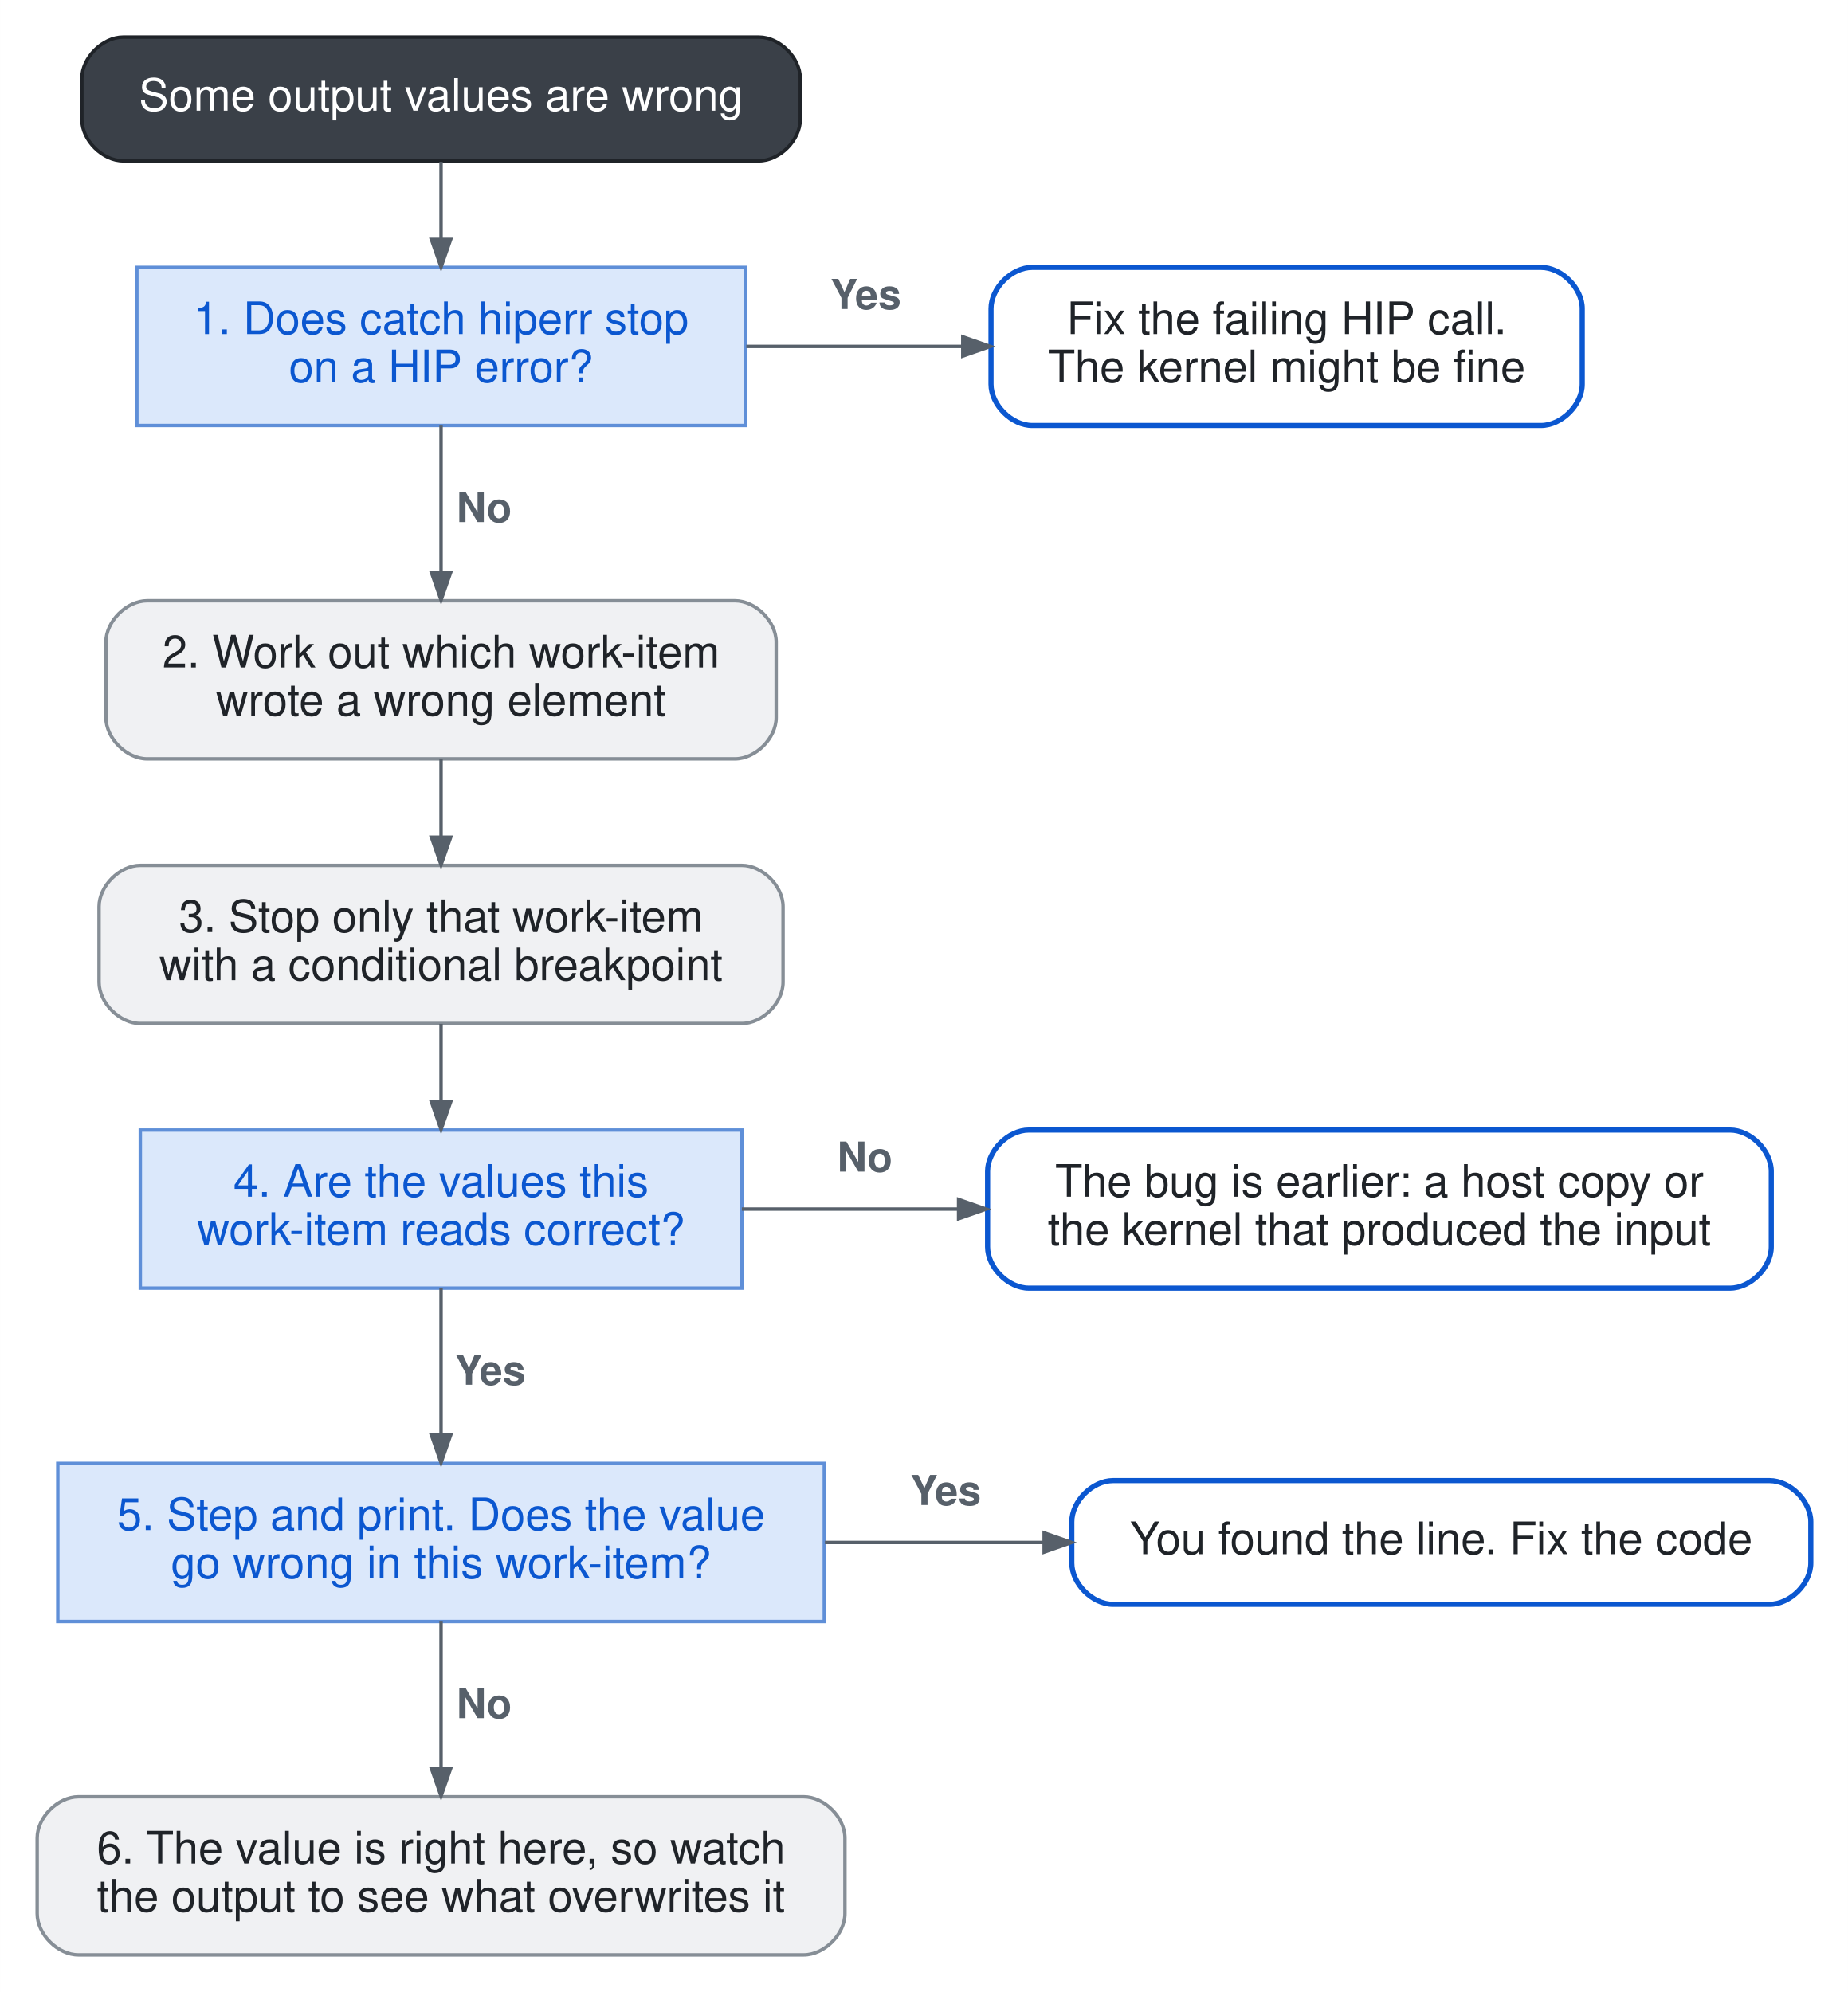
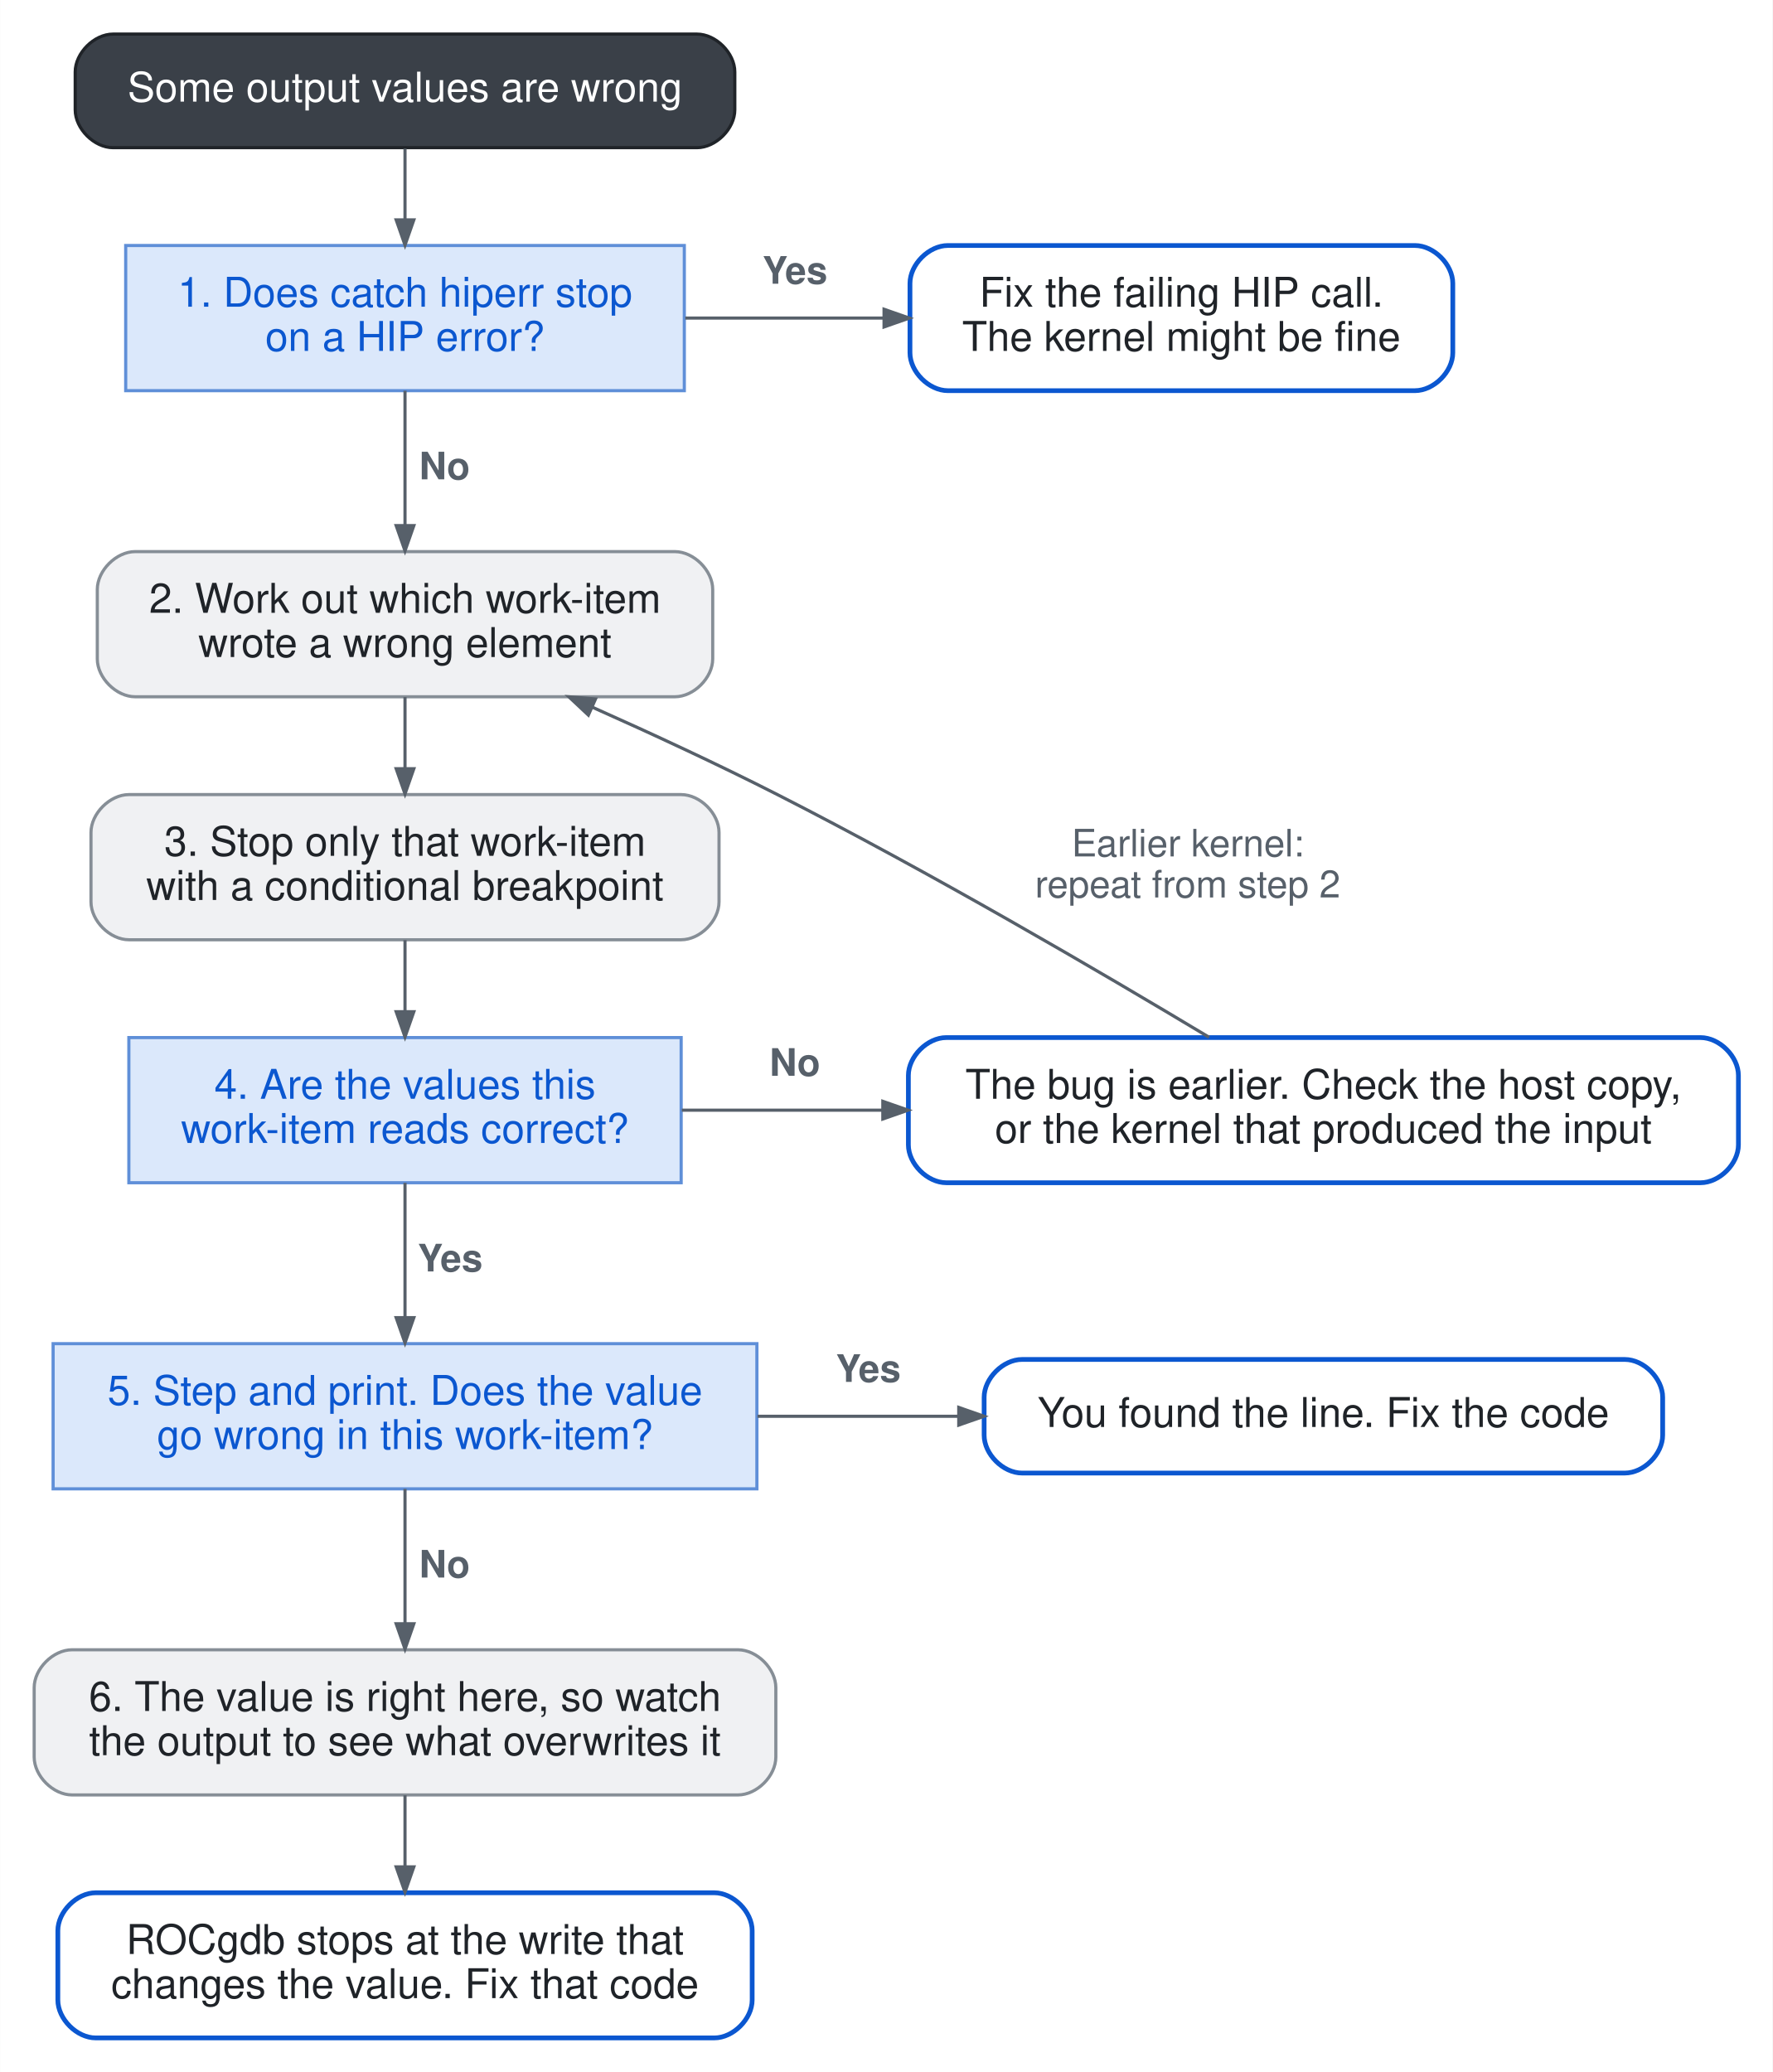
- <svg xmlns="http://www.w3.org/2000/svg" role="img" aria-labelledby="t d" width="538pt" height="580pt" viewBox="0.00 0.00 537.60 579.60">
-   <g id="graph0" class="graph" transform="scale(1 1) rotate(0) translate(10.8 568.8)">
-     <polygon fill="white" stroke="transparent" points="-10.8,10.8 -10.8,-568.8 526.8,-568.8 526.8,10.8 -10.8,10.8" />
+ <svg xmlns="http://www.w3.org/2000/svg" role="img" aria-labelledby="t d" width="562pt" height="657pt" viewBox="0.00 0.00 561.60 656.60">
+   <g id="graph0" class="graph" transform="scale(1 1) rotate(0) translate(10.8 645.8)">
+     <polygon fill="white" stroke="transparent" points="-10.8,10.8 -10.8,-645.8 550.8,-645.8 550.8,10.8 -10.8,10.8" />
    <g id="node1" class="node">
-       <path fill="#3a4048" stroke="#1f2328" d="M210,-558C210,-558 25,-558 25,-558 19,-558 13,-552 13,-546 13,-546 13,-534 13,-534 13,-528 19,-522 25,-522 25,-522 210,-522 210,-522 216,-522 222,-528 222,-534 222,-534 222,-546 222,-546 222,-552 216,-558 210,-558" />
-       <text text-anchor="middle" x="117.5" y="-536.6" font-family="Helvetica,Arial,sans-serif" font-size="13.00" fill="#ffffff">Some output values are wrong</text>
+       <path fill="#3a4048" stroke="#1f2328" d="M210,-635C210,-635 25,-635 25,-635 19,-635 13,-629 13,-623 13,-623 13,-611 13,-611 13,-605 19,-599 25,-599 25,-599 210,-599 210,-599 216,-599 222,-605 222,-611 222,-611 222,-623 222,-623 222,-629 216,-635 210,-635" />
+       <text text-anchor="middle" x="117.5" y="-613.6" font-family="Helvetica,Arial,sans-serif" font-size="13.00" fill="#ffffff">Some output values are wrong</text>
    </g>
    <g id="node2" class="node">
-       <polygon fill="#dbe8fb" stroke="#5f8fd8" points="206,-491 29,-491 29,-445 206,-445 206,-491" />
-       <text text-anchor="middle" x="117.5" y="-471.6" font-family="Helvetica,Arial,sans-serif" font-size="13.00" fill="#0b57d0">1. Does catch hiperr stop</text>
-       <text text-anchor="middle" x="117.5" y="-457.6" font-family="Helvetica,Arial,sans-serif" font-size="13.00" fill="#0b57d0">on a HIP error?</text>
+       <polygon fill="#dbe8fb" stroke="#5f8fd8" points="206,-568 29,-568 29,-522 206,-522 206,-568" />
+       <text text-anchor="middle" x="117.5" y="-548.6" font-family="Helvetica,Arial,sans-serif" font-size="13.00" fill="#0b57d0">1. Does catch hiperr stop</text>
+       <text text-anchor="middle" x="117.5" y="-534.6" font-family="Helvetica,Arial,sans-serif" font-size="13.00" fill="#0b57d0">on a HIP error?</text>
    </g>
    <g id="edge1" class="edge">
-       <path fill="none" stroke="#57606a" d="M117.5,-521.7C117.5,-514.92 117.5,-506.94 117.5,-499.27" />
-       <polygon fill="#57606a" stroke="#57606a" points="120.3,-499.13 117.5,-491.13 114.7,-499.13 120.3,-499.13" />
+       <path fill="none" stroke="#57606a" d="M117.5,-598.7C117.5,-591.92 117.5,-583.94 117.5,-576.27" />
+       <polygon fill="#57606a" stroke="#57606a" points="120.3,-576.13 117.5,-568.13 114.7,-576.13 120.3,-576.13" />
    </g>
    <g id="node5" class="node">
-       <path fill="#f0f1f3" stroke="#868e96" d="M203,-394C203,-394 32,-394 32,-394 26,-394 20,-388 20,-382 20,-382 20,-360 20,-360 20,-354 26,-348 32,-348 32,-348 203,-348 203,-348 209,-348 215,-354 215,-360 215,-360 215,-382 215,-382 215,-388 209,-394 203,-394" />
-       <text text-anchor="middle" x="117.5" y="-374.6" font-family="Helvetica,Arial,sans-serif" font-size="13.00" fill="#1f2328">2. Work out which work-item</text>
-       <text text-anchor="middle" x="117.5" y="-360.6" font-family="Helvetica,Arial,sans-serif" font-size="13.00" fill="#1f2328">wrote a wrong element</text>
+       <path fill="#f0f1f3" stroke="#868e96" d="M203,-471C203,-471 32,-471 32,-471 26,-471 20,-465 20,-459 20,-459 20,-437 20,-437 20,-431 26,-425 32,-425 32,-425 203,-425 203,-425 209,-425 215,-431 215,-437 215,-437 215,-459 215,-459 215,-465 209,-471 203,-471" />
+       <text text-anchor="middle" x="117.5" y="-451.6" font-family="Helvetica,Arial,sans-serif" font-size="13.00" fill="#1f2328">2. Work out which work-item</text>
+       <text text-anchor="middle" x="117.5" y="-437.6" font-family="Helvetica,Arial,sans-serif" font-size="13.00" fill="#1f2328">wrote a wrong element</text>
    </g>
    <g id="edge3" class="edge">
-       <path fill="none" stroke="#57606a" d="M117.5,-444.97C117.5,-432.35 117.5,-416.32 117.5,-402.51" />
-       <polygon fill="#57606a" stroke="#57606a" points="120.3,-402.24 117.5,-394.24 114.7,-402.24 120.3,-402.24" />
-       <text text-anchor="start" x="122" y="-416.9" font-family="Helvetica,Arial,sans-serif" font-weight="bold" font-size="12.00" fill="#57606a">No</text>
+       <path fill="none" stroke="#57606a" d="M117.5,-521.97C117.5,-509.35 117.5,-493.32 117.5,-479.51" />
+       <polygon fill="#57606a" stroke="#57606a" points="120.3,-479.24 117.5,-471.24 114.7,-479.24 120.3,-479.24" />
+       <text text-anchor="start" x="122" y="-493.9" font-family="Helvetica,Arial,sans-serif" font-weight="bold" font-size="12.00" fill="#57606a">No</text>
    </g>
    <g id="node8" class="node">
-       <path fill="#ffffff" stroke="#0b57d0" stroke-width="1.5" d="M437.5,-491C437.5,-491 289.5,-491 289.5,-491 283.5,-491 277.5,-485 277.5,-479 277.5,-479 277.5,-457 277.5,-457 277.5,-451 283.5,-445 289.5,-445 289.5,-445 437.5,-445 437.5,-445 443.5,-445 449.5,-451 449.5,-457 449.5,-457 449.5,-479 449.5,-479 449.5,-485 443.5,-491 437.5,-491" />
-       <text text-anchor="middle" x="363.5" y="-471.6" font-family="Helvetica,Arial,sans-serif" font-size="13.00" fill="#1f2328">Fix the failing HIP call.</text>
-       <text text-anchor="middle" x="363.5" y="-457.6" font-family="Helvetica,Arial,sans-serif" font-size="13.00" fill="#1f2328">The kernel might be fine</text>
+       <path fill="#ffffff" stroke="#0b57d0" stroke-width="1.5" d="M437.5,-568C437.5,-568 289.5,-568 289.5,-568 283.5,-568 277.5,-562 277.5,-556 277.5,-556 277.5,-534 277.5,-534 277.5,-528 283.5,-522 289.5,-522 289.5,-522 437.5,-522 437.5,-522 443.5,-522 449.5,-528 449.5,-534 449.5,-534 449.5,-556 449.5,-556 449.5,-562 443.5,-568 437.5,-568" />
+       <text text-anchor="middle" x="363.5" y="-548.6" font-family="Helvetica,Arial,sans-serif" font-size="13.00" fill="#1f2328">Fix the failing HIP call.</text>
+       <text text-anchor="middle" x="363.5" y="-534.6" font-family="Helvetica,Arial,sans-serif" font-size="13.00" fill="#1f2328">The kernel might be fine</text>
    </g>
    <g id="edge2" class="edge">
-       <path fill="none" stroke="#57606a" d="M206.31,-468C226.72,-468 248.5,-468 269.14,-468" />
-       <polygon fill="#57606a" stroke="#57606a" points="269.29,-470.8 277.29,-468 269.29,-465.2 269.29,-470.8" />
-       <text text-anchor="start" x="230.75" y="-478.9" font-family="Helvetica,Arial,sans-serif" font-weight="bold" font-size="12.00" fill="#57606a">Yes</text>
+       <path fill="none" stroke="#57606a" d="M206.31,-545C226.72,-545 248.5,-545 269.14,-545" />
+       <polygon fill="#57606a" stroke="#57606a" points="269.29,-547.8 277.29,-545 269.29,-542.2 269.29,-547.8" />
+       <text text-anchor="start" x="230.75" y="-555.9" font-family="Helvetica,Arial,sans-serif" font-weight="bold" font-size="12.00" fill="#57606a">Yes</text>
    </g>
    <g id="node3" class="node">
-       <polygon fill="#dbe8fb" stroke="#5f8fd8" points="205,-240 30,-240 30,-194 205,-194 205,-240" />
-       <text text-anchor="middle" x="117.5" y="-220.6" font-family="Helvetica,Arial,sans-serif" font-size="13.00" fill="#0b57d0">4. Are the values this</text>
-       <text text-anchor="middle" x="117.5" y="-206.6" font-family="Helvetica,Arial,sans-serif" font-size="13.00" fill="#0b57d0">work-item reads correct?</text>
+       <polygon fill="#dbe8fb" stroke="#5f8fd8" points="205,-317 30,-317 30,-271 205,-271 205,-317" />
+       <text text-anchor="middle" x="117.5" y="-297.6" font-family="Helvetica,Arial,sans-serif" font-size="13.00" fill="#0b57d0">4. Are the values this</text>
+       <text text-anchor="middle" x="117.5" y="-283.6" font-family="Helvetica,Arial,sans-serif" font-size="13.00" fill="#0b57d0">work-item reads correct?</text>
    </g>
    <g id="node4" class="node">
-       <polygon fill="#dbe8fb" stroke="#5f8fd8" points="229,-143 6,-143 6,-97 229,-97 229,-143" />
-       <text text-anchor="middle" x="117.5" y="-123.6" font-family="Helvetica,Arial,sans-serif" font-size="13.00" fill="#0b57d0">5. Step and print. Does the value</text>
-       <text text-anchor="middle" x="117.5" y="-109.6" font-family="Helvetica,Arial,sans-serif" font-size="13.00" fill="#0b57d0">go wrong in this work-item?</text>
+       <polygon fill="#dbe8fb" stroke="#5f8fd8" points="229,-220 6,-220 6,-174 229,-174 229,-220" />
+       <text text-anchor="middle" x="117.5" y="-200.6" font-family="Helvetica,Arial,sans-serif" font-size="13.00" fill="#0b57d0">5. Step and print. Does the value</text>
+       <text text-anchor="middle" x="117.5" y="-186.6" font-family="Helvetica,Arial,sans-serif" font-size="13.00" fill="#0b57d0">go wrong in this work-item?</text>
    </g>
-     <g id="edge7" class="edge">
-       <path fill="none" stroke="#57606a" d="M117.5,-193.97C117.5,-181.35 117.5,-165.32 117.5,-151.51" />
-       <polygon fill="#57606a" stroke="#57606a" points="120.3,-151.24 117.5,-143.24 114.7,-151.24 120.3,-151.24" />
-       <text text-anchor="start" x="121.5" y="-165.9" font-family="Helvetica,Arial,sans-serif" font-weight="bold" font-size="12.00" fill="#57606a">Yes</text>
+     <g id="edge8" class="edge">
+       <path fill="none" stroke="#57606a" d="M117.5,-270.97C117.5,-258.35 117.5,-242.32 117.5,-228.51" />
+       <polygon fill="#57606a" stroke="#57606a" points="120.3,-228.24 117.5,-220.24 114.7,-228.24 120.3,-228.24" />
+       <text text-anchor="start" x="121.5" y="-242.9" font-family="Helvetica,Arial,sans-serif" font-weight="bold" font-size="12.00" fill="#57606a">Yes</text>
    </g>
    <g id="node9" class="node">
-       <path fill="#ffffff" stroke="#0b57d0" stroke-width="1.5" d="M492.5,-240C492.5,-240 288.5,-240 288.5,-240 282.5,-240 276.5,-234 276.5,-228 276.5,-228 276.5,-206 276.5,-206 276.5,-200 282.5,-194 288.5,-194 288.5,-194 492.5,-194 492.5,-194 498.5,-194 504.5,-200 504.5,-206 504.5,-206 504.5,-228 504.5,-228 504.5,-234 498.5,-240 492.5,-240" />
-       <text text-anchor="middle" x="390.5" y="-220.6" font-family="Helvetica,Arial,sans-serif" font-size="13.00" fill="#1f2328">The bug is earlier: a host copy or</text>
-       <text text-anchor="middle" x="390.5" y="-206.6" font-family="Helvetica,Arial,sans-serif" font-size="13.00" fill="#1f2328">the kernel that produced the input</text>
+       <path fill="#ffffff" stroke="#0b57d0" stroke-width="1.5" d="M528,-317C528,-317 289,-317 289,-317 283,-317 277,-311 277,-305 277,-305 277,-283 277,-283 277,-277 283,-271 289,-271 289,-271 528,-271 528,-271 534,-271 540,-277 540,-283 540,-283 540,-305 540,-305 540,-311 534,-317 528,-317" />
+       <text text-anchor="middle" x="408.5" y="-297.6" font-family="Helvetica,Arial,sans-serif" font-size="13.00" fill="#1f2328">The bug is earlier. Check the host copy,</text>
+       <text text-anchor="middle" x="408.5" y="-283.6" font-family="Helvetica,Arial,sans-serif" font-size="13.00" fill="#1f2328">or the kernel that produced the input</text>
    </g>
    <g id="edge6" class="edge">
-       <path fill="none" stroke="#57606a" d="M205.01,-217C225.06,-217 246.74,-217 267.96,-217" />
-       <polygon fill="#57606a" stroke="#57606a" points="268.07,-219.8 276.07,-217 268.07,-214.2 268.07,-219.8" />
-       <text text-anchor="start" x="232.75" y="-227.9" font-family="Helvetica,Arial,sans-serif" font-weight="bold" font-size="12.00" fill="#57606a">No</text>
+       <path fill="none" stroke="#57606a" d="M205.2,-294C225.24,-294 247.02,-294 268.63,-294" />
+       <polygon fill="#57606a" stroke="#57606a" points="268.9,-296.8 276.9,-294 268.9,-291.2 268.9,-296.8" />
+       <text text-anchor="start" x="233" y="-304.9" font-family="Helvetica,Arial,sans-serif" font-weight="bold" font-size="12.00" fill="#57606a">No</text>
    </g>
    <g id="node7" class="node">
-       <path fill="#f0f1f3" stroke="#868e96" d="M223,-46C223,-46 12,-46 12,-46 6,-46 0,-40 0,-34 0,-34 0,-12 0,-12 0,-6 6,0 12,0 12,0 223,0 223,0 229,0 235,-6 235,-12 235,-12 235,-34 235,-34 235,-40 229,-46 223,-46" />
-       <text text-anchor="middle" x="117.5" y="-26.6" font-family="Helvetica,Arial,sans-serif" font-size="13.00" fill="#1f2328">6. The value is right here, so watch</text>
-       <text text-anchor="middle" x="117.5" y="-12.6" font-family="Helvetica,Arial,sans-serif" font-size="13.00" fill="#1f2328">the output to see what overwrites it</text>
+       <path fill="#f0f1f3" stroke="#868e96" d="M223,-123C223,-123 12,-123 12,-123 6,-123 0,-117 0,-111 0,-111 0,-89 0,-89 0,-83 6,-77 12,-77 12,-77 223,-77 223,-77 229,-77 235,-83 235,-89 235,-89 235,-111 235,-111 235,-117 229,-123 223,-123" />
+       <text text-anchor="middle" x="117.5" y="-103.6" font-family="Helvetica,Arial,sans-serif" font-size="13.00" fill="#1f2328">6. The value is right here, so watch</text>
+       <text text-anchor="middle" x="117.5" y="-89.6" font-family="Helvetica,Arial,sans-serif" font-size="13.00" fill="#1f2328">the output to see what overwrites it</text>
+     </g>
+     <g id="edge10" class="edge">
+       <path fill="none" stroke="#57606a" d="M117.5,-173.97C117.5,-161.35 117.5,-145.32 117.5,-131.51" />
+       <polygon fill="#57606a" stroke="#57606a" points="120.3,-131.24 117.5,-123.24 114.7,-131.24 120.3,-131.24" />
+       <text text-anchor="start" x="122" y="-145.9" font-family="Helvetica,Arial,sans-serif" font-weight="bold" font-size="12.00" fill="#57606a">No</text>
+     </g>
+     <g id="node10" class="node">
+       <path fill="#ffffff" stroke="#0b57d0" stroke-width="1.5" d="M504,-215C504,-215 313,-215 313,-215 307,-215 301,-209 301,-203 301,-203 301,-191 301,-191 301,-185 307,-179 313,-179 313,-179 504,-179 504,-179 510,-179 516,-185 516,-191 516,-191 516,-203 516,-203 516,-209 510,-215 504,-215" />
+       <text text-anchor="middle" x="408.5" y="-193.6" font-family="Helvetica,Arial,sans-serif" font-size="13.00" fill="#1f2328">You found the line. Fix the code</text>
    </g>
    <g id="edge9" class="edge">
-       <path fill="none" stroke="#57606a" d="M117.5,-96.97C117.5,-84.35 117.5,-68.32 117.5,-54.51" />
-       <polygon fill="#57606a" stroke="#57606a" points="120.3,-54.24 117.5,-46.24 114.7,-54.24 120.3,-54.24" />
-       <text text-anchor="start" x="122" y="-68.9" font-family="Helvetica,Arial,sans-serif" font-weight="bold" font-size="12.00" fill="#57606a">No</text>
-     </g>
-     <g id="node10" class="node">
-       <path fill="#ffffff" stroke="#0b57d0" stroke-width="1.5" d="M504,-138C504,-138 313,-138 313,-138 307,-138 301,-132 301,-126 301,-126 301,-114 301,-114 301,-108 307,-102 313,-102 313,-102 504,-102 504,-102 510,-102 516,-108 516,-114 516,-114 516,-126 516,-126 516,-132 510,-138 504,-138" />
-       <text text-anchor="middle" x="408.5" y="-116.6" font-family="Helvetica,Arial,sans-serif" font-size="13.00" fill="#1f2328">You found the line. Fix the code</text>
-     </g>
-     <g id="edge8" class="edge">
-       <path fill="none" stroke="#57606a" d="M229.18,-120C250.07,-120 271.95,-120 292.95,-120" />
-       <polygon fill="#57606a" stroke="#57606a" points="292.96,-122.8 300.96,-120 292.96,-117.2 292.96,-122.8" />
-       <text text-anchor="start" x="254" y="-130.9" font-family="Helvetica,Arial,sans-serif" font-weight="bold" font-size="12.00" fill="#57606a">Yes</text>
+       <path fill="none" stroke="#57606a" d="M229.18,-197C250.07,-197 271.95,-197 292.95,-197" />
+       <polygon fill="#57606a" stroke="#57606a" points="292.96,-199.8 300.96,-197 292.96,-194.2 292.96,-199.8" />
+       <text text-anchor="start" x="254" y="-207.9" font-family="Helvetica,Arial,sans-serif" font-weight="bold" font-size="12.00" fill="#57606a">Yes</text>
    </g>
    <g id="node6" class="node">
-       <path fill="#f0f1f3" stroke="#868e96" d="M205,-317C205,-317 30,-317 30,-317 24,-317 18,-311 18,-305 18,-305 18,-283 18,-283 18,-277 24,-271 30,-271 30,-271 205,-271 205,-271 211,-271 217,-277 217,-283 217,-283 217,-305 217,-305 217,-311 211,-317 205,-317" />
-       <text text-anchor="middle" x="117.5" y="-297.6" font-family="Helvetica,Arial,sans-serif" font-size="13.00" fill="#1f2328">3. Stop only that work-item</text>
-       <text text-anchor="middle" x="117.5" y="-283.6" font-family="Helvetica,Arial,sans-serif" font-size="13.00" fill="#1f2328">with a conditional breakpoint</text>
+       <path fill="#f0f1f3" stroke="#868e96" d="M205,-394C205,-394 30,-394 30,-394 24,-394 18,-388 18,-382 18,-382 18,-360 18,-360 18,-354 24,-348 30,-348 30,-348 205,-348 205,-348 211,-348 217,-354 217,-360 217,-360 217,-382 217,-382 217,-388 211,-394 205,-394" />
+       <text text-anchor="middle" x="117.5" y="-374.6" font-family="Helvetica,Arial,sans-serif" font-size="13.00" fill="#1f2328">3. Stop only that work-item</text>
+       <text text-anchor="middle" x="117.5" y="-360.6" font-family="Helvetica,Arial,sans-serif" font-size="13.00" fill="#1f2328">with a conditional breakpoint</text>
    </g>
    <g id="edge4" class="edge">
+       <path fill="none" stroke="#57606a" d="M117.5,-424.9C117.5,-417.8 117.5,-409.79 117.5,-402.21" />
+       <polygon fill="#57606a" stroke="#57606a" points="120.3,-402.2 117.5,-394.2 114.7,-402.2 120.3,-402.2" />
+     </g>
+     <g id="edge5" class="edge">
      <path fill="none" stroke="#57606a" d="M117.5,-347.9C117.5,-340.8 117.5,-332.79 117.5,-325.21" />
      <polygon fill="#57606a" stroke="#57606a" points="120.3,-325.2 117.5,-317.2 114.7,-325.2 120.3,-325.2" />
    </g>
-     <g id="edge5" class="edge">
-       <path fill="none" stroke="#57606a" d="M117.5,-270.9C117.5,-263.8 117.5,-255.79 117.5,-248.21" />
-       <polygon fill="#57606a" stroke="#57606a" points="120.3,-248.2 117.5,-240.2 114.7,-248.2 120.3,-248.2" />
+     <g id="node11" class="node">
+       <path fill="#ffffff" stroke="#0b57d0" stroke-width="1.5" d="M215.5,-46C215.5,-46 19.5,-46 19.5,-46 13.5,-46 7.5,-40 7.5,-34 7.5,-34 7.5,-12 7.5,-12 7.5,-6 13.5,0 19.5,0 19.5,0 215.5,0 215.5,0 221.5,0 227.5,-6 227.5,-12 227.5,-12 227.5,-34 227.5,-34 227.5,-40 221.5,-46 215.5,-46" />
+       <text text-anchor="middle" x="117.5" y="-26.6" font-family="Helvetica,Arial,sans-serif" font-size="13.00" fill="#1f2328">ROCgdb stops at the write that</text>
+       <text text-anchor="middle" x="117.5" y="-12.6" font-family="Helvetica,Arial,sans-serif" font-size="13.00" fill="#1f2328">changes the value. Fix that code</text>
+     </g>
+     <g id="edge11" class="edge">
+       <path fill="none" stroke="#57606a" d="M117.5,-76.9C117.5,-69.8 117.5,-61.79 117.5,-54.21" />
+       <polygon fill="#57606a" stroke="#57606a" points="120.3,-54.2 117.5,-46.2 114.7,-54.2 120.3,-54.2" />
+     </g>
+     <g id="edge7" class="edge">
+       <path fill="none" stroke="#57606a" d="M372.28,-317.1C337.67,-337.9 283.76,-369.43 235.5,-394 216.68,-403.58 195.77,-413.27 176.84,-421.7" />
+       <polygon fill="#57606a" stroke="#57606a" points="175.6,-419.19 169.42,-424.99 177.87,-424.31 175.6,-419.19" />
+       <text text-anchor="middle" x="365.5" y="-374.4" font-family="Helvetica,Arial,sans-serif" font-size="12.00" fill="#57606a">Earlier kernel:</text>
+       <text text-anchor="middle" x="365.5" y="-361.4" font-family="Helvetica,Arial,sans-serif" font-size="12.00" fill="#57606a">repeat from step 2</text>
    </g>
  </g>
</svg>
